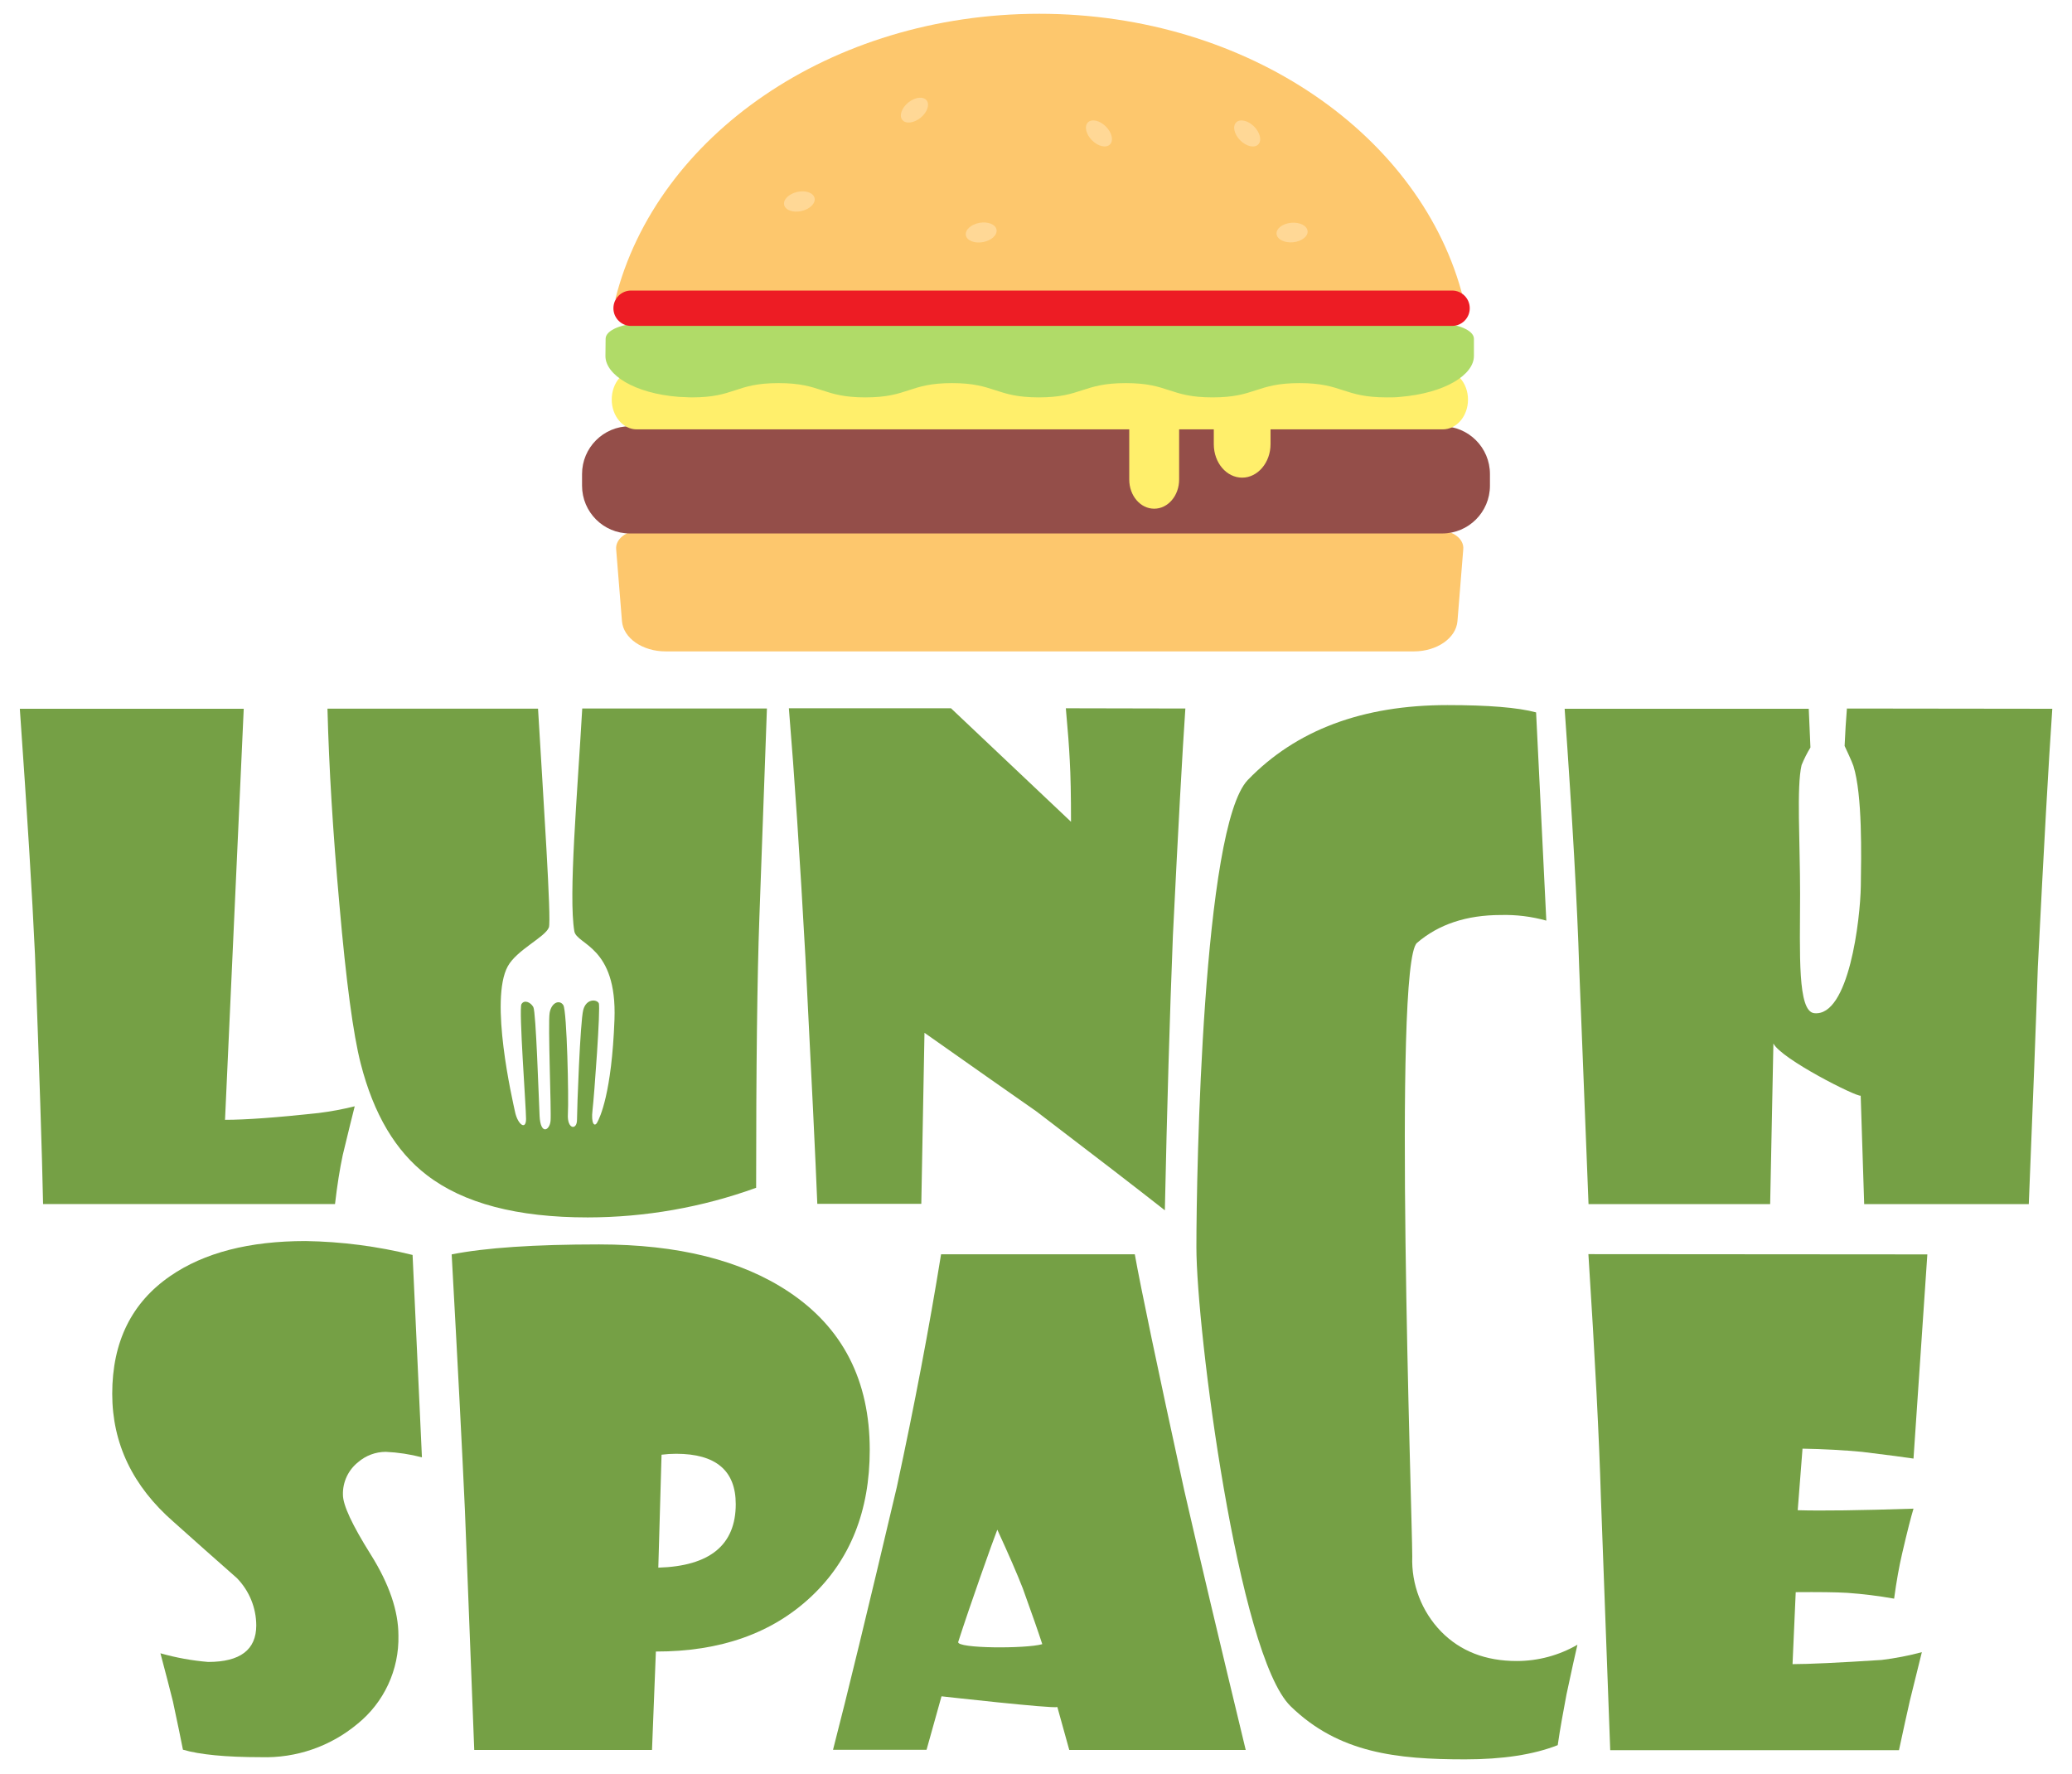
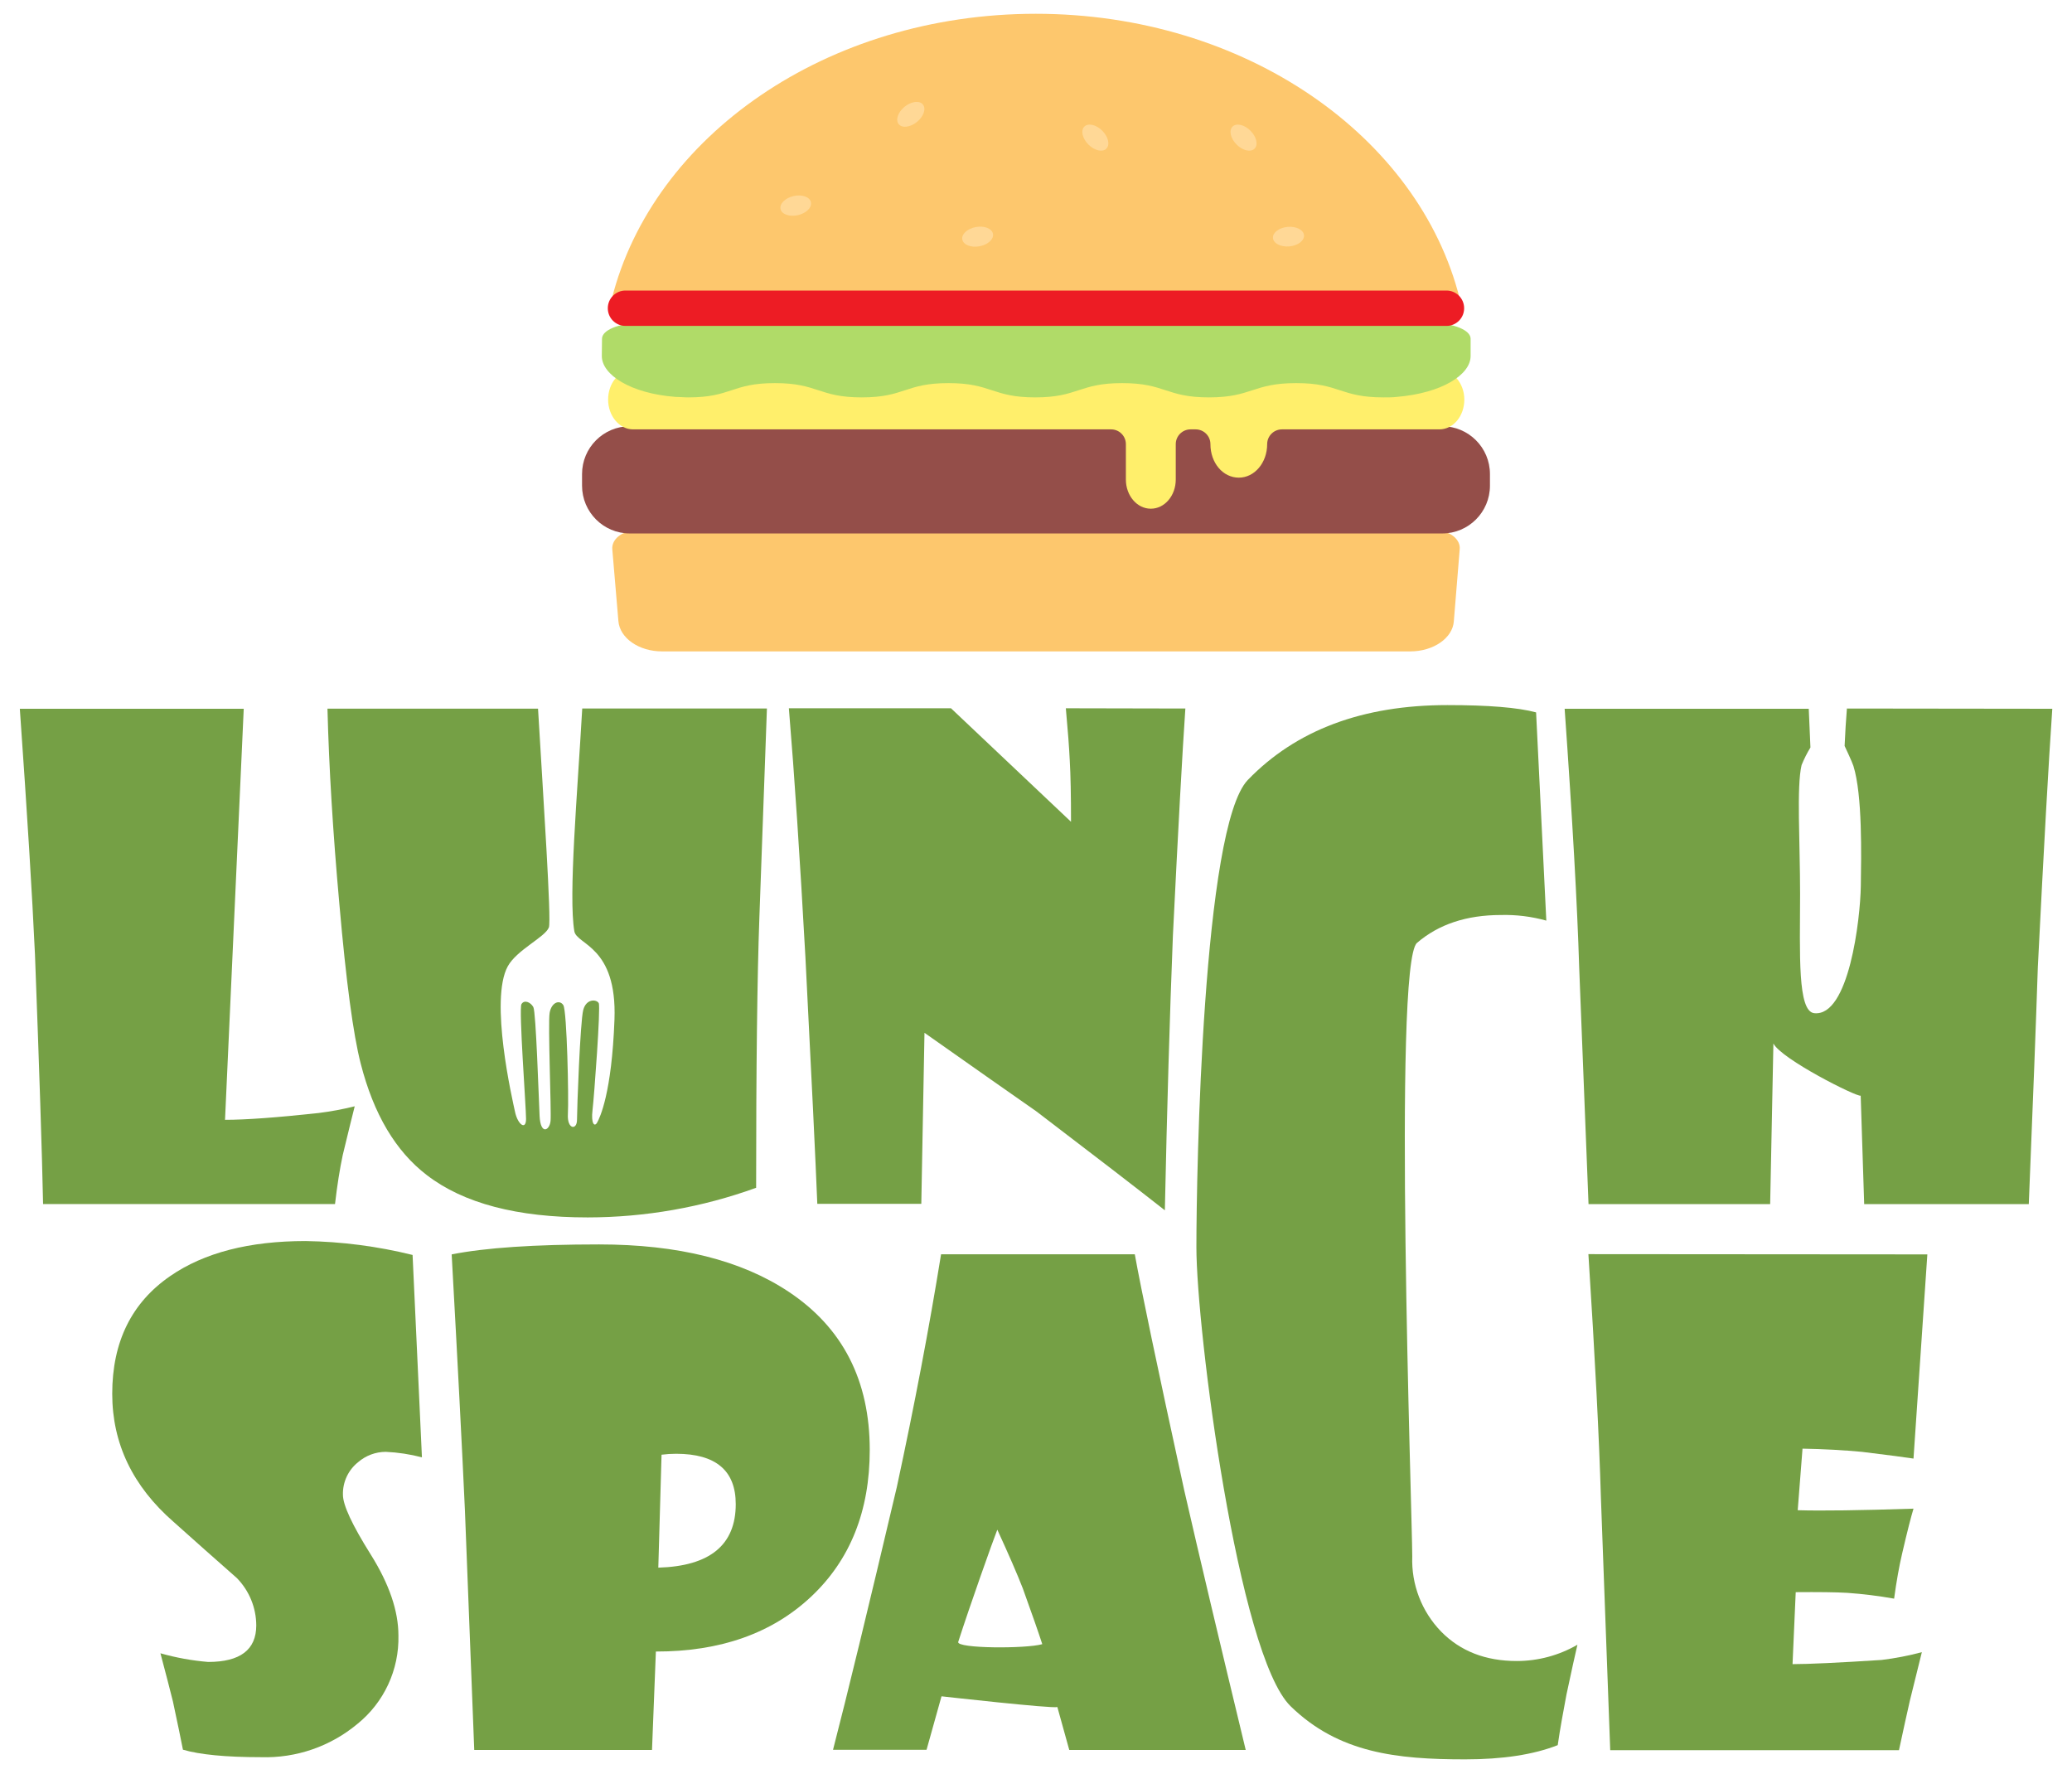
- <svg xmlns="http://www.w3.org/2000/svg" id="Ebene_1" data-name="Ebene 1" viewBox="0 0 332.31 284.36">
-   <defs>
-     <style>.cls-1{fill:#75a045;}.cls-2{fill:#fdc76d;}.cls-3{fill:#944e49;}.cls-4{fill:#ffef6b;}.cls-5{fill:#b0db68;}.cls-6{fill:#ed1c24;}.cls-7{fill:#ffd896;}</style>
-   </defs>
-   <path class="cls-1" d="M56.89,177.39q-.53,2.07-1.92,7.82-.72,3.36-1.24,7.86H6.91q-.25-12.15-1.3-40-.66-14.28-2.43-39.42H39.09l-3,65.91q5,0,15-1.09A48.45,48.45,0,0,0,56.89,177.39Z" />
-   <path class="cls-1" d="M190.11,113.61q-.72,10.44-2,36.46-.76,19.16-1.29,44-6.78-5.33-20.64-15.89-6-4.18-17.91-12.57l-.51,27.42H131.08q-.42-10.5-1.91-39.63-1.3-23.58-2.65-39.83h26l19.25,18.2c0-4.17-.06-7.45-.2-9.83-.1-2.1-.31-4.9-.63-8.37Z" />
-   <path class="cls-1" d="M67.67,233.68a28,28,0,0,0-5.79-.88,6.82,6.82,0,0,0-4.45,1.66A6.46,6.46,0,0,0,55,239.68c0,1.66,1.48,4.84,4.45,9.57s4.45,9.07,4.45,13a17.69,17.69,0,0,1-6.58,14.18,23,23,0,0,1-15.46,5.33c-5.66,0-9.83-.41-12.52-1.2-.31-1.58-.84-4.17-1.61-7.75-.48-1.93-1.15-4.51-2-7.71a40.26,40.26,0,0,0,7.65,1.39q7.71,0,7.72-5.85a10.92,10.92,0,0,0-3.11-7.6q-5.07-4.46-10.14-9Q18,235.45,18,223.49,18,211,27.32,204.6,35.45,199,49,199a76.36,76.36,0,0,1,17.17,2.23Z" />
-   <path class="cls-1" d="M139.49,232.49q0,14.69-9.39,23.52t-24.91,8.81l-.62,15.78H76.06l-1.5-38.54q-.68-14.91-2.12-40.92,8.07-1.6,23.64-1.6,19,0,30.42,7.6Q139.49,215.78,139.49,232.49ZM118,241.18c0-5.38-3.2-8.07-9.57-8.07a18.46,18.46,0,0,0-2.33.15l-.52,18.11Q118,251,118,241.18Z" />
-   <path class="cls-1" d="M199.79,280.6h-28.3l-1.91-6.88C168.79,274,151,272,151,272l-2.4,8.58h-15q3.31-12.78,10.24-42.16,4.24-19.66,7.09-37.3H182q1.45,8.13,7.92,37.81Q193.48,254.48,199.79,280.6Zm-32.64-17q-.89-2.75-3.11-8.9-1.33-3.42-4.09-9.42c-.68,1.71-4.41,12.21-6.27,18C153.36,264.35,164.55,264.39,167.15,263.64Z" />
-   <path class="cls-1" d="M309.11,201.14l-2.22,32.74q-1.92-.3-8.28-1.08c-2.89-.27-6.07-.45-9.52-.51l-.77,9.87q5.69.17,18.57-.25c-.39,1.28-1,3.65-1.81,7.14q-.74,3.15-1.3,7.29a72.33,72.33,0,0,0-7.5-.93c-1.86-.11-4.62-.14-8.28-.11l-.51,11.54q3.87,0,14.28-.67a46.58,46.58,0,0,0,6.46-1.25c-.27,1.08-.91,3.64-1.91,7.72q-.72,3.15-1.76,8H258.25L256.75,240q-.4-13.9-2-38.9Z" />
-   <path class="cls-1" d="M248,147.62a24.64,24.64,0,0,0-7.29-.9c-5.52,0-10,1.5-13.45,4.47-3.9,3.34-.76,92.09-.76,98.38a16.43,16.43,0,0,0,4.63,12.05q4.63,4.72,12.13,4.72a19.43,19.43,0,0,0,9.73-2.61c-.35,1.45-.93,4.14-1.76,8-.48,2.59-1,5.3-1.4,8.1q-5.79,2.28-14.85,2.28c-10.93,0-20.28-1-28-8.53-8.42-8.24-15.1-60.37-15.1-73.58,0-12.21,1-67.42,8.25-74.94q11.6-12,32-12c6.55,0,11.3.38,14.23,1.17Z" />
-   <path class="cls-1" d="M93.38,113.61c-.8,14-2.22,30-1.27,35.7.36,2.22,6.88,2.34,6.44,14.18S96.2,179.23,95.77,180s-1,.16-.74-2,1.32-16.51,1-17.14-2-.78-2.49,1.09-1,15.9-1,17.61-1.61,1.56-1.46-.93-.15-16.52-.73-17.45-1.91-.47-2.2,1.24.29,15.74.15,17.3-1.61,2.34-1.76-.78-.58-16.67-1-17.45-1.47-1.25-1.91-.47.74,16.52.74,18.39-1.32.93-1.76-1.09-4.13-18-1.17-23.38c1.46-2.65,6-4.67,6.59-6.23.43-1.15-.9-20.83-1.74-35.08H52.52q.36,14.17,1.91,31.35,1.62,18.57,3.42,25.56,3.1,12.15,10.61,17.89,8.83,6.79,25.81,6.78a79.61,79.61,0,0,0,27-4.75q0-29,.52-43.36L123,113.61Z" />
-   <path class="cls-1" d="M296.21,113.61c-.15,1.86-.28,3.9-.37,6,0,0,1.2,2.53,1.41,3.2,1.47,4.69,1.26,14.45,1.19,19.27-.08,5.28-1.9,21-7.48,20.38-2.68-.3-2.28-9.4-2.26-19.14,0-8.32-.58-17.18.24-20.64a19.31,19.31,0,0,1,1.42-2.82c-.07-1.57-.16-3.85-.27-6.21H250.94q1.88,26.58,2.33,41.43l1.5,38H283.9l.52-25.76c1.28,2.51,13.35,8.59,14,8.37l.56,17.39h26.4q1-24.36,1.45-38,1.44-28.71,2.32-41.43Z" />
-   <path class="cls-2" d="M226.75,104.45h-120c-3.71,0-6.78-2.13-7-4.86l-.93-11.52c-.14-1.63,1.62-3,3.84-3H230.84c2.22,0,4,1.38,3.84,3l-.93,11.52C233.53,102.32,230.46,104.45,226.75,104.45Z" />
-   <rect class="cls-3" x="93.35" y="68.35" width="145.61" height="17.19" rx="7.66" ry="7.66" />
-   <path class="cls-2" d="M234.7,47.92c-6.55-26.1-34.49-45.71-68-45.71s-61.42,19.61-68,45.71Z" />
-   <path class="cls-4" d="M231.35,59.29H102.11c-2.24,0-4,2.14-4,4.78s1.81,4.78,4,4.78h79V76.9c0,2.57,1.78,4.67,4,4.67s4-2.1,4-4.67V68.85h5.56v2.37c0,3,2.05,5.37,4.55,5.37s4.55-2.42,4.55-5.37V68.85h27.62c2.24,0,4.05-2.14,4.05-4.78S233.59,59.29,231.35,59.29Z" />
-   <path class="cls-5" d="M97.1,57.09c0,3,4.61,6,11.8,6.55.62,0,1.31.08,2.08.08,6.94,0,6.94-2.29,13.88-2.29s7,2.29,13.93,2.29,7-2.29,13.9-2.29,7,2.29,13.92,2.29,7-2.29,13.94-2.29,7,2.29,13.92,2.29,7-2.29,13.95-2.29,7,2.29,14,2.29c.8,0,1.5,0,2.14-.08,7.2-.6,11.83-3.54,11.83-6.56V54.31c0-1.37-2.7-2.48-6-2.48H103.13c-3.33,0-6,1.11-6,2.48Z" />
-   <rect class="cls-6" x="98.38" y="46.59" width="137.34" height="5.67" rx="2.83" ry="2.83" />
-   <ellipse class="cls-7" cx="200.03" cy="21.4" rx="1.57" ry="2.5" transform="translate(43.45 147.71) rotate(-45)" />
-   <ellipse class="cls-7" cx="146.66" cy="17.65" rx="2.5" ry="1.57" transform="translate(21.66 96.37) rotate(-39.06)" />
-   <ellipse class="cls-7" cx="176.25" cy="21.4" rx="1.57" ry="2.5" transform="translate(36.49 130.89) rotate(-45)" />
-   <ellipse class="cls-7" cx="128.2" cy="32.31" rx="2.5" ry="1.57" transform="translate(-3.97 29.18) rotate(-12.79)" />
-   <ellipse class="cls-7" cx="207.23" cy="37.29" rx="2.5" ry="1.57" transform="translate(-2.55 19.15) rotate(-5.26)" />
-   <ellipse class="cls-7" cx="157.37" cy="37.29" rx="2.5" ry="1.57" transform="translate(-4.14 28.81) rotate(-10.33)" />
+ <svg xmlns="http://www.w3.org/2000/svg" viewBox="0 0 332.31 284.36">
+   <g fill="#75a045">
+     <path d="m56.89 177.39q-.53 2.07-1.92 7.82-.72 3.36-1.24 7.86h-46.82q-.25-12.15-1.3-40-.66-14.28-2.43-39.42h35.91l-3 65.91q5 0 15-1.09a48.45 48.45 0 0 0 5.8-1.08z" />
+     <path d="m190.11 113.61q-.72 10.44-2 36.46-.76 19.16-1.29 44-6.78-5.33-20.64-15.89-6-4.18-17.91-12.57l-.51 27.42h-16.68q-.42-10.5-1.91-39.63-1.3-23.58-2.65-39.83h26l19.25 18.2c0-4.17-.06-7.45-.2-9.83-.1-2.1-.31-4.9-.63-8.37z" />
+     <path d="m67.67 233.68a28 28 0 0 0 -5.79-.88 6.82 6.82 0 0 0 -4.45 1.66 6.46 6.46 0 0 0 -2.43 5.22c0 1.66 1.48 4.84 4.45 9.57s4.45 9.07 4.45 13a17.69 17.69 0 0 1 -6.58 14.18 23 23 0 0 1 -15.46 5.33c-5.66 0-9.83-.41-12.52-1.2-.31-1.58-.84-4.17-1.61-7.75-.48-1.93-1.15-4.51-2-7.71a40.26 40.26 0 0 0 7.65 1.39q7.71 0 7.72-5.85a10.92 10.92 0 0 0 -3.11-7.6q-5.07-4.46-10.14-9-9.85-8.59-9.85-20.55 0-12.49 9.32-18.89 8.13-5.6 21.68-5.6a76.36 76.36 0 0 1 17.17 2.23z" />
+     <path d="m139.49 232.49q0 14.69-9.39 23.52t-24.91 8.81l-.62 15.78h-28.51l-1.5-38.54q-.68-14.91-2.12-40.92 8.07-1.6 23.64-1.6 19 0 30.42 7.6 12.99 8.64 12.99 25.35zm-21.49 8.69c0-5.38-3.2-8.07-9.57-8.07a18.46 18.46 0 0 0 -2.33.15l-.52 18.11q12.42-.37 12.42-10.19z" />
+     <path d="m199.79 280.6h-28.3l-1.91-6.88c-.79.28-18.58-1.72-18.58-1.72l-2.4 8.58h-15q3.31-12.78 10.24-42.16 4.24-19.66 7.09-37.3h31.07q1.45 8.13 7.92 37.81 3.56 15.55 9.87 41.67zm-32.64-17q-.89-2.75-3.11-8.9-1.33-3.42-4.09-9.42c-.68 1.71-4.41 12.21-6.27 18-.32 1.07 10.87 1.11 13.47.36z" />
+     <path d="m309.11 201.14-2.22 32.74q-1.92-.3-8.28-1.08c-2.89-.27-6.07-.45-9.52-.51l-.77 9.87q5.69.17 18.57-.25c-.39 1.28-1 3.65-1.81 7.14q-.74 3.15-1.3 7.29a72.33 72.33 0 0 0 -7.5-.93c-1.86-.11-4.62-.14-8.28-.11l-.51 11.54q3.87 0 14.28-.67a46.58 46.58 0 0 0 6.46-1.25c-.27 1.08-.91 3.64-1.91 7.72q-.72 3.15-1.76 8h-46.31l-1.5-40.64q-.4-13.9-2-38.9z" />
+     <path d="m248 147.62a24.64 24.64 0 0 0 -7.29-.9c-5.52 0-10 1.5-13.45 4.47-3.9 3.34-.76 92.09-.76 98.38a16.43 16.43 0 0 0 4.63 12.05q4.63 4.72 12.13 4.72a19.43 19.43 0 0 0 9.73-2.61c-.35 1.45-.93 4.14-1.76 8-.48 2.59-1 5.3-1.4 8.1q-5.79 2.28-14.85 2.28c-10.93 0-20.28-1-28-8.53-8.42-8.24-15.1-60.37-15.1-73.58 0-12.21 1-67.42 8.25-74.94q11.6-12 32-12c6.55 0 11.3.38 14.23 1.17z" />
+     <path d="m93.38 113.61c-.8 14-2.22 30-1.27 35.7.36 2.22 6.88 2.34 6.44 14.18s-2.35 15.74-2.78 16.51-1 .16-.74-2 1.32-16.51 1-17.14-2-.78-2.49 1.09-1 15.9-1 17.61-1.61 1.56-1.46-.93-.15-16.52-.73-17.45-1.91-.47-2.2 1.24.29 15.74.15 17.3-1.61 2.34-1.76-.78-.58-16.67-1-17.45-1.47-1.25-1.91-.47.74 16.52.74 18.39-1.32.93-1.76-1.09-4.13-18-1.17-23.38c1.46-2.65 6-4.67 6.59-6.23.43-1.15-.9-20.83-1.74-35.08h-33.77q.36 14.17 1.91 31.35 1.62 18.57 3.42 25.56 3.1 12.15 10.61 17.89 8.83 6.79 25.81 6.78a79.61 79.61 0 0 0 27-4.75q0-29 .52-43.36l1.21-33.49z" />
+     <path d="m296.21 113.61c-.15 1.86-.28 3.9-.37 6 0 0 1.2 2.53 1.41 3.2 1.47 4.69 1.26 14.45 1.19 19.27-.08 5.28-1.9 21-7.48 20.38-2.68-.3-2.28-9.4-2.26-19.14 0-8.32-.58-17.18.24-20.64a19.31 19.31 0 0 1 1.42-2.82c-.07-1.57-.16-3.85-.27-6.21h-39.15q1.88 26.58 2.33 41.43l1.5 38h29.13l.52-25.76c1.28 2.51 13.35 8.59 14 8.37l.56 17.39h26.4q1-24.36 1.45-38 1.44-28.71 2.32-41.43z" />
+   </g>
+   <path d="m226.18 104.45h-120c-3.71 0-6.78-2.13-7-4.86l-.98-11.52c-.13-1.63 1.62-3 3.84-3h128.23c2.21 0 4 1.38 3.84 3l-.94 11.52c-.17 2.73-3.29 4.86-6.99 4.86z" fill="#fdc76d" />
+   <rect fill="#944e49" height="17.19" rx="7.66" width="145.61" x="93.35" y="68.35" />
+   <path d="m234.12 47.92c-6.54-26.1-34.48-45.71-68-45.71s-61.42 19.61-68 45.71z" fill="#fdc76d" />
+   <path d="m230.77 59.29h-129.24c-2.23 0-4 2.14-4 4.78s1.82 4.78 4 4.78h76.67a2.37 2.37 0 0 1 2.37 2.37v5.68c0 2.57 1.78 4.67 4 4.67s4-2.1 4-4.67v-5.68a2.37 2.37 0 0 1 2.36-2.37h.84a2.37 2.37 0 0 1 2.36 2.37c0 3 2 5.37 4.55 5.37s4.55-2.42 4.55-5.37a2.37 2.37 0 0 1 2.37-2.37h25.25c2.24 0 4-2.14 4-4.78s-1.85-4.78-4.08-4.78z" fill="#ffef6b" />
+   <path d="m96.52 57.09c0 3 4.61 6 11.81 6.55.62 0 1.3.08 2.07.08 6.94 0 6.94-2.29 13.88-2.29s7 2.29 13.93 2.29 6.95-2.29 13.9-2.29 7 2.29 13.92 2.29 7-2.29 13.94-2.29 7 2.29 13.92 2.29 7-2.29 14-2.29 7 2.29 14 2.29c.8 0 1.51 0 2.14-.08 7.2-.6 11.83-3.54 11.83-6.56v-2.77c0-1.37-2.7-2.48-6-2.48h-127.31c-3.33 0-6 1.11-6 2.48z" fill="#b0db68" />
+   <rect fill="#ed1c24" height="5.67" rx="2.83" width="137.34" x="97.48" y="46.59" />
+   <ellipse cx="199.44" cy="22.07" fill="#ffd896" rx="1.57" ry="2.5" transform="matrix(.7071068 -.7071068 .7071068 .7071068 42.81 147.49)" />
+   <ellipse cx="146.07" cy="18.32" fill="#ffd896" rx="2.5" ry="1.57" transform="matrix(.7764865 -.6301339 .6301339 .7764865 21.11 96.15)" />
+   <ellipse cx="175.67" cy="22.07" fill="#ffd896" rx="1.57" ry="2.5" transform="matrix(.7071068 -.7071068 .7071068 .7071068 35.85 130.68)" />
+   <ellipse cx="127.62" cy="32.97" fill="#ffd896" rx="2.5" ry="1.57" transform="matrix(.975188 -.2213783 .2213783 .975188 -4.13 29.07)" />
+   <ellipse cx="206.65" cy="37.96" fill="#ffd896" rx="2.5" ry="1.57" transform="matrix(.9957889 -.09167542 .09167542 .9957889 -2.61 19.09)" />
+   <ellipse cx="156.79" cy="37.96" fill="#ffd896" rx="2.5" ry="1.57" transform="matrix(.9837913 -.1793173 .1793173 .9837913 -4.26 28.72)" />
</svg>
